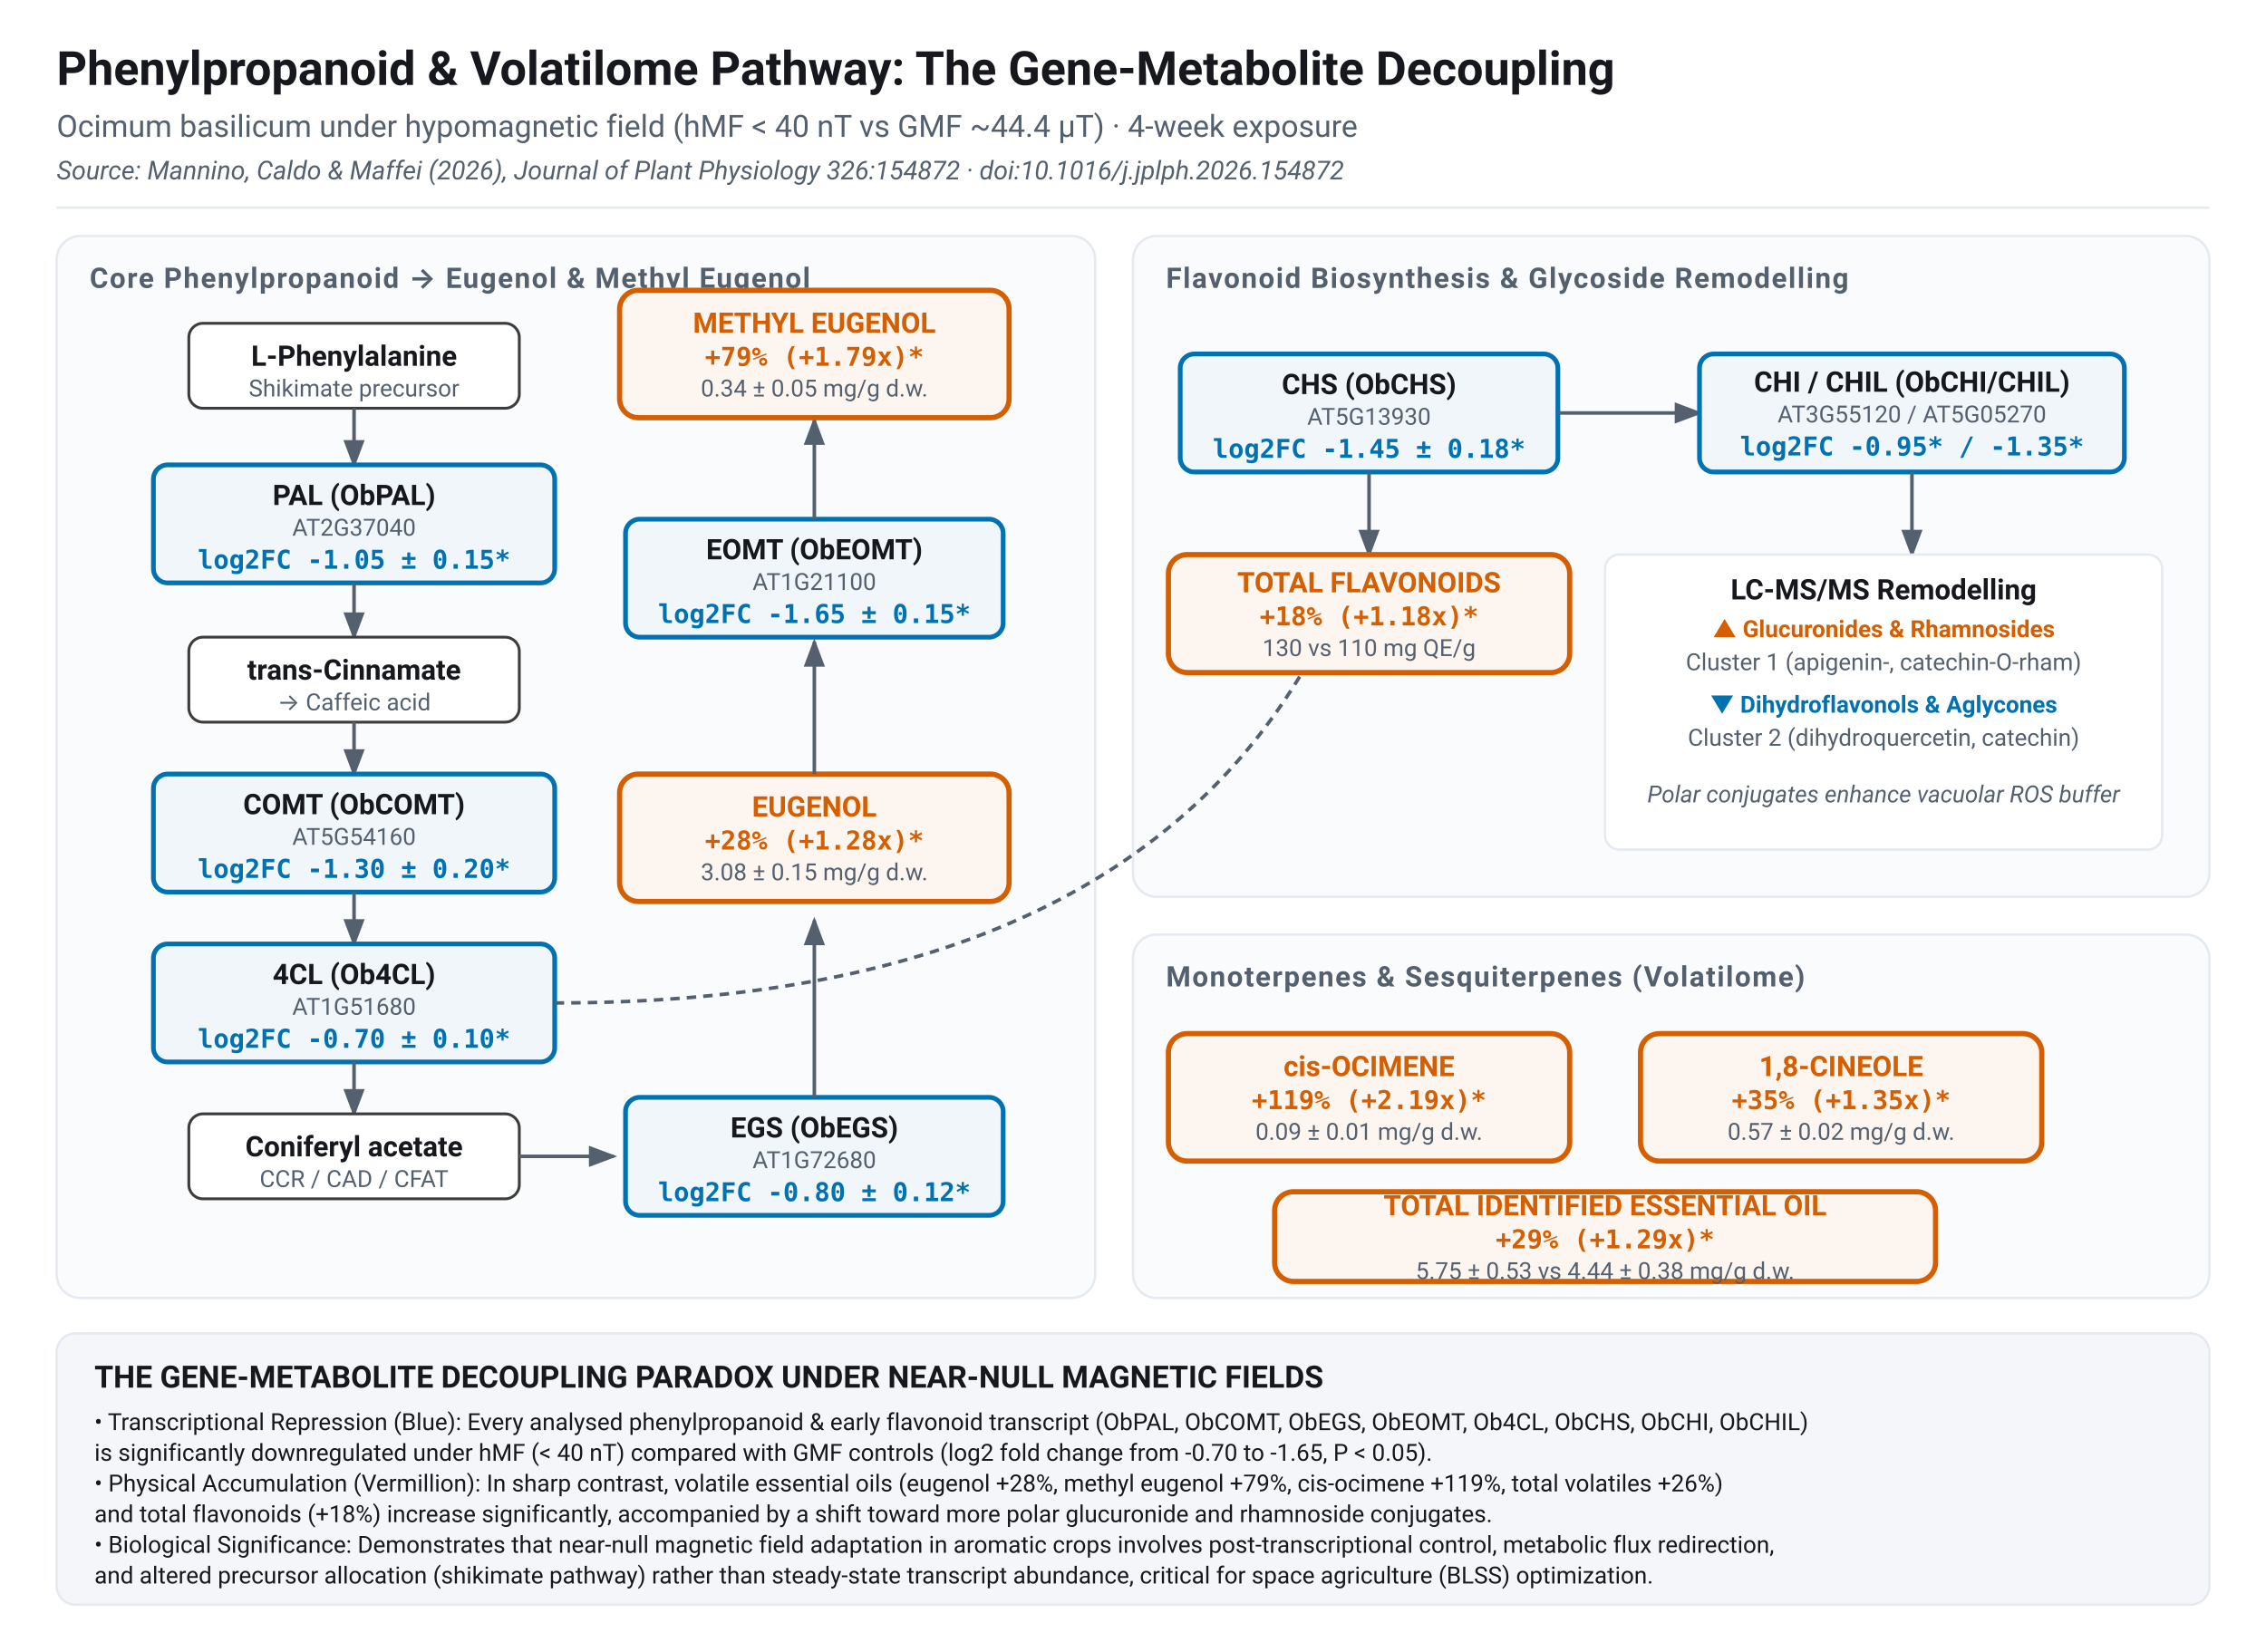
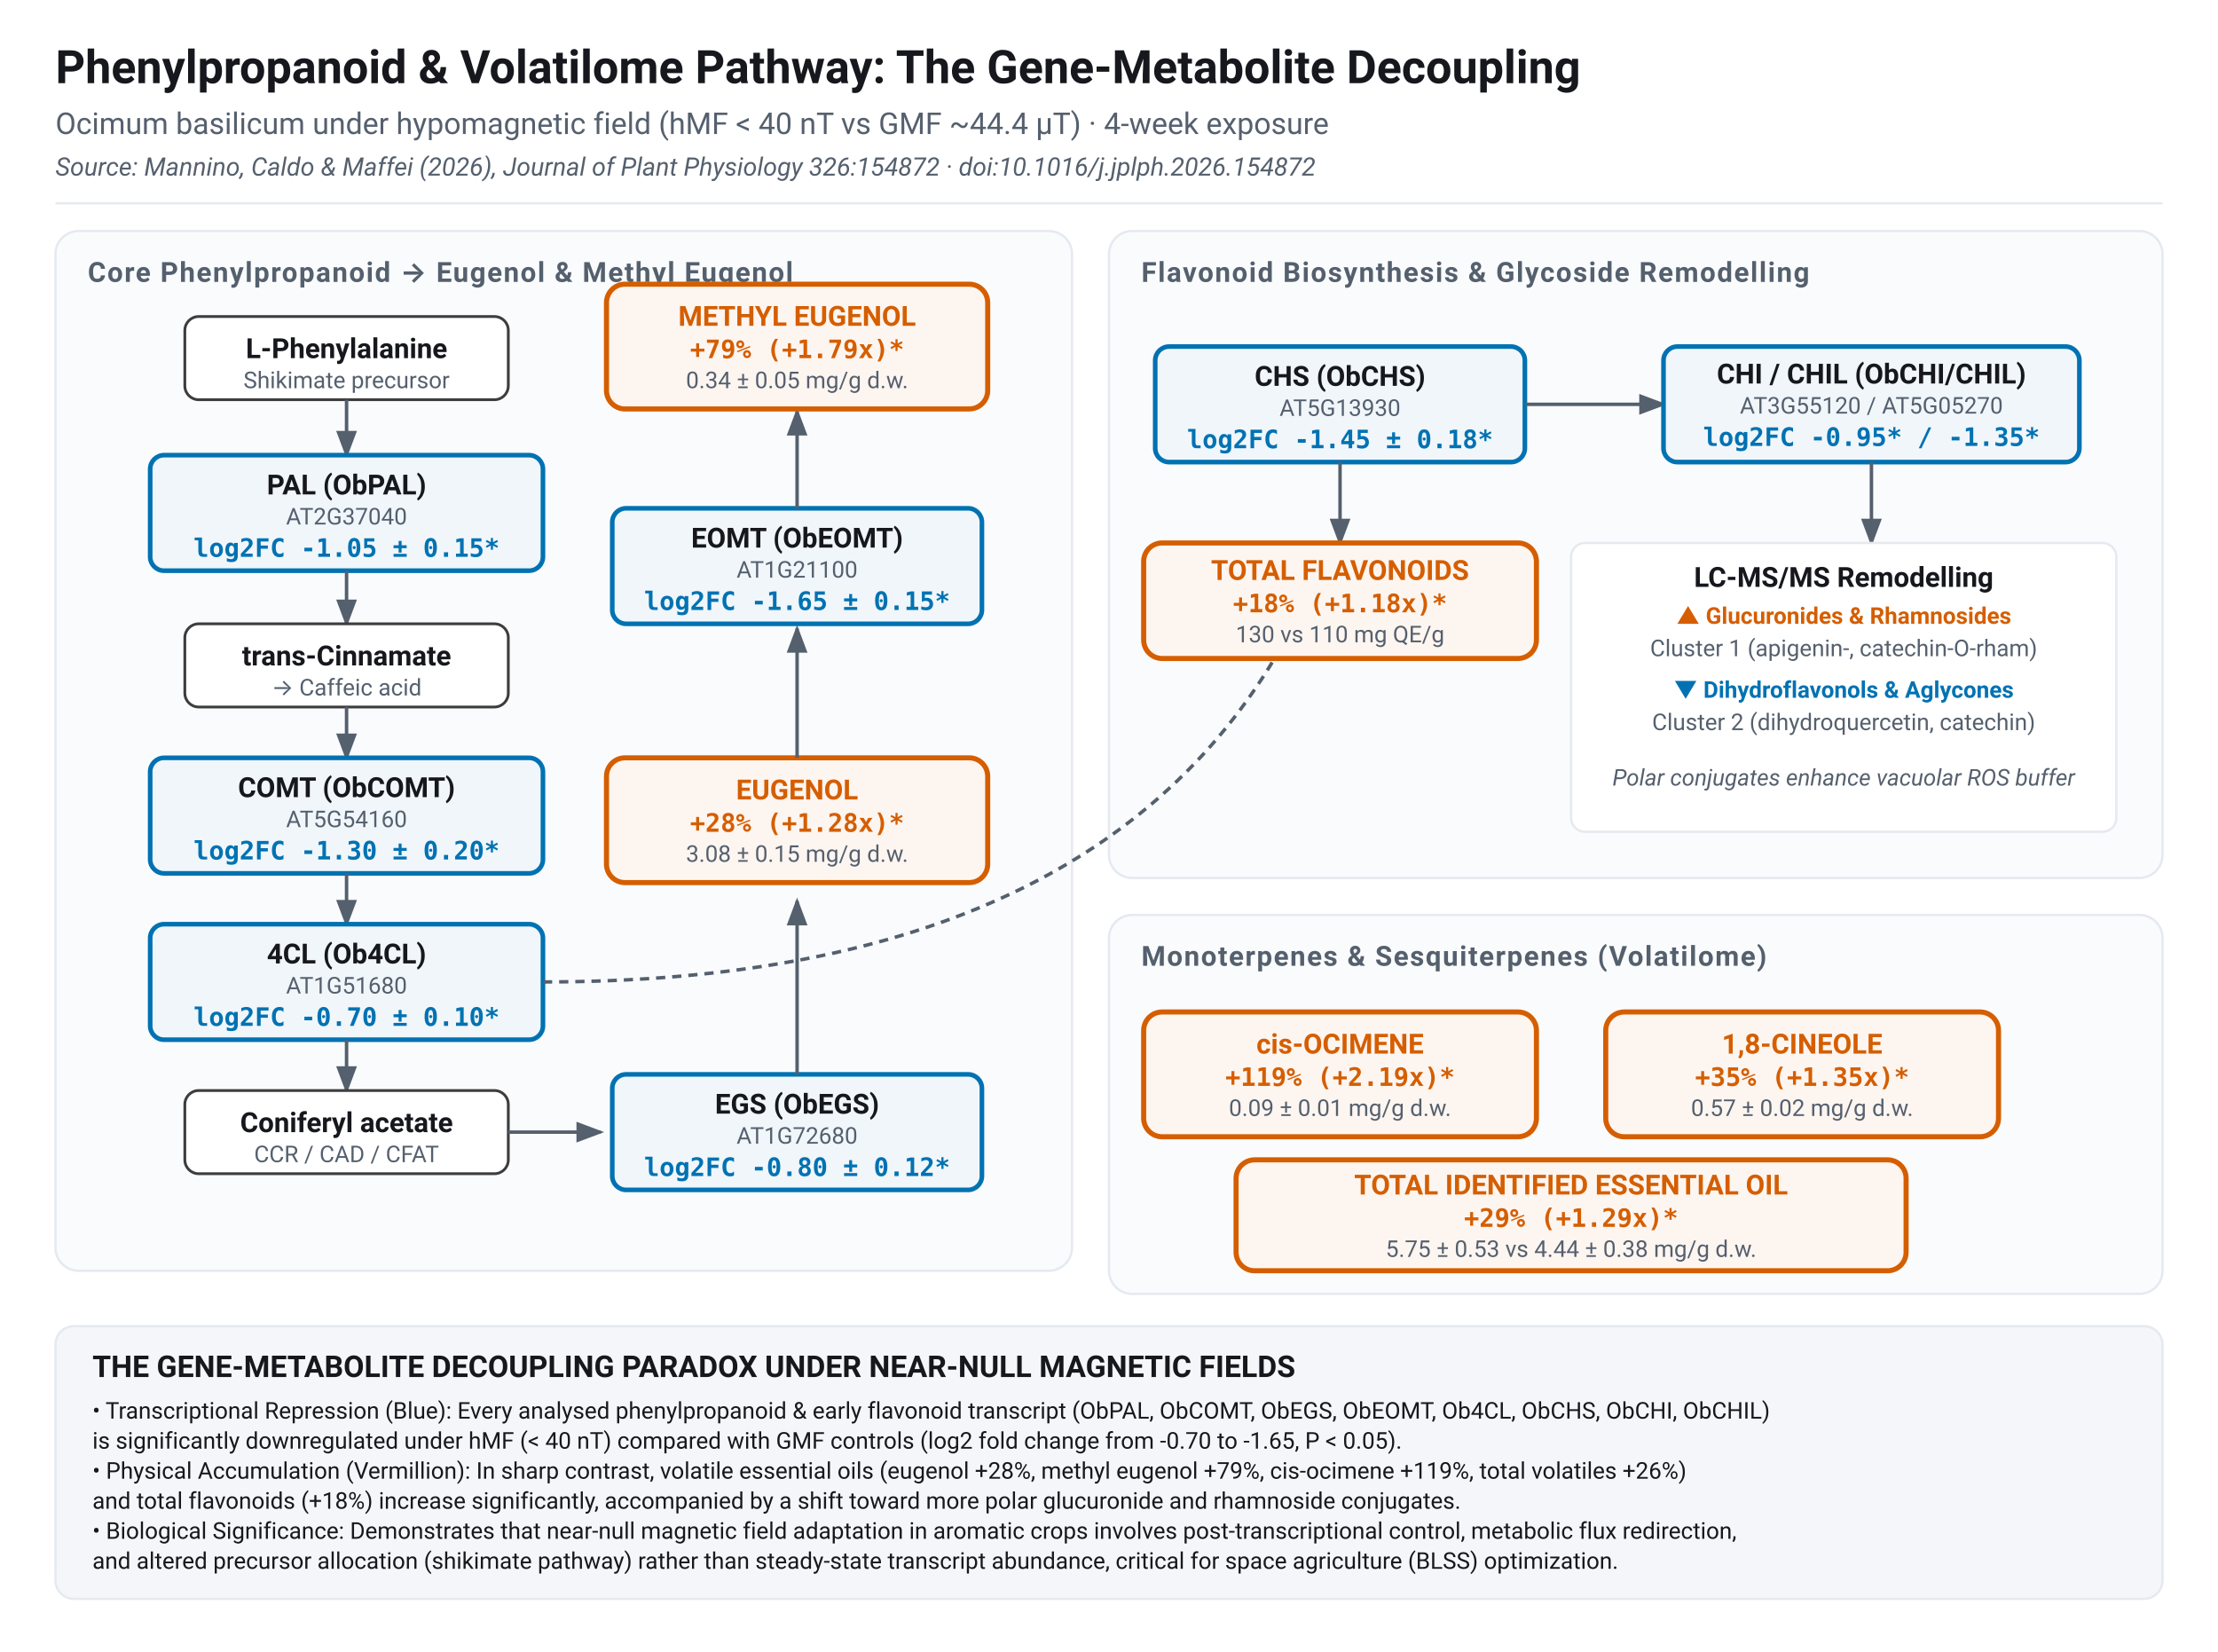
- <svg xmlns="http://www.w3.org/2000/svg" data-theme="light" viewBox="0 0 960.0 700.0" width="960.0" height="700.0">
+ <svg xmlns="http://www.w3.org/2000/svg" data-theme="light" viewBox="0 0 960.0 715.0" width="960.0" height="715.0">
  <style>

      .title { font: bold 20px -apple-system, BlinkMacSystemFont, "Segoe UI", Roboto, sans-serif; fill: #16181d; }
      .subtitle { font: 13px -apple-system, BlinkMacSystemFont, "Segoe UI", Roboto, sans-serif; fill: #55606e; }
      .provenance { font: italic 11px -apple-system, BlinkMacSystemFont, "Segoe UI", Roboto, sans-serif; fill: #55606e; }
      .box { fill: #f7f8fa; stroke: #16181d; stroke-width: 1.5; rx: 8px; }
      .box-chem { fill: #ffffff; stroke: #3d3d3d; stroke-width: 1.2; rx: 6px; }
      .box-transcript { fill: #f0f6fa; stroke: #0072B2; stroke-width: 2.0; rx: 6px; }
      .box-metabolite { fill: #fdf5f0; stroke: #D55E00; stroke-width: 2.2; rx: 8px; }
      .label-node { font: bold 12px -apple-system, BlinkMacSystemFont, "Segoe UI", Roboto, sans-serif; fill: #16181d; text-anchor: middle; }
      .label-sub { font: 10px -apple-system, BlinkMacSystemFont, "Segoe UI", Roboto, sans-serif; fill: #55606e; text-anchor: middle; }
      .label-stat-down { font: bold 11px ui-monospace, SFMono-Regular, Menlo, monospace; fill: #0072B2; text-anchor: middle; }
      .label-stat-up { font: bold 11px ui-monospace, SFMono-Regular, Menlo, monospace; fill: #D55E00; text-anchor: middle; }
      .arrow { stroke: #55606e; stroke-width: 1.5; fill: none; marker-end: url(#arrowhead); }
      .arrow-dashed { stroke: #55606e; stroke-width: 1.5; stroke-dasharray: 4,3; fill: none; marker-end: url(#arrowhead); }
      .band-label { font: bold 12px -apple-system, BlinkMacSystemFont, "Segoe UI", Roboto, sans-serif; fill: #55606e; text-transform: uppercase; letter-spacing: 0.05em; }
    
</style>
  <defs>
    <marker id="arrowhead" markerWidth="8" markerHeight="6" refX="7" refY="3" orient="auto">
      <polygon points="0 0, 8 3, 0 6" fill="#55606e" />
    </marker>
  </defs>
-   <rect width="960.0" height="700.0" fill="#ffffff" />
+   <rect width="960.0" height="715.0" fill="#ffffff" />
  <text class="title" x="24" y="36">Phenylpropanoid &amp; Volatilome Pathway: The Gene-Metabolite Decoupling</text>
  <text class="subtitle" x="24" y="58">Ocimum basilicum under hypomagnetic field (hMF &lt; 40 nT vs GMF ~44.4 µT) · 4-week exposure</text>
  <text class="provenance" x="24" y="76">Source: Mannino, Caldo &amp; Maffei (2026), Journal of Plant Physiology 326:154872 · doi:10.1016/j.jplph.2026.154872</text>
  <line x1="24" y1="88" x2="936.0" y2="88" stroke="#e5e9f0" stroke-width="1" />
  <rect x="24" y="100" width="440" height="450" fill="#fafbfc" stroke="#e5e9f0" rx="10" />
  <text class="band-label" x="38" y="122">Core Phenylpropanoid → Eugenol &amp; Methyl Eugenol</text>
  <rect x="480" y="100" width="456" height="280" fill="#fafbfc" stroke="#e5e9f0" rx="10" />
  <text class="band-label" x="494" y="122">Flavonoid Biosynthesis &amp; Glycoside Remodelling</text>
-   <rect x="480" y="396" width="456" height="154" fill="#fafbfc" stroke="#e5e9f0" rx="10" />
+   <rect x="480" y="396" width="456" height="164" fill="#fafbfc" stroke="#e5e9f0" rx="10" />
  <text class="band-label" x="494" y="418">Monoterpenes &amp; Sesquiterpenes (Volatilome)</text>
  <g class="node-chem">
    <rect class="box-chem" x="80.0" y="137.0" width="140" height="36" />
    <text class="label-node" x="150" y="155">L-Phenylalanine</text>
    <text class="label-sub" x="150" y="168">Shikimate precursor</text>
  </g>
  <path d="M 150 173 L 150 197" class="arrow" />
  <g class="node-transcript">
    <rect class="box-transcript" x="65.0" y="197.0" width="170" height="50" />
    <text class="label-node" x="150" y="214">PAL (ObPAL)</text>
    <text class="label-sub" x="150" y="227">AT2G37040</text>
    <text class="label-stat-down" x="150" y="241">log2FC -1.05 ± 0.15*</text>
  </g>
  <path d="M 150 247 L 150 270" class="arrow" />
  <g class="node-chem">
    <rect class="box-chem" x="80.0" y="270.0" width="140" height="36" />
    <text class="label-node" x="150" y="288">trans-Cinnamate</text>
    <text class="label-sub" x="150" y="301">→ Caffeic acid</text>
  </g>
  <path d="M 150 306 L 150 328" class="arrow" />
  <g class="node-transcript">
    <rect class="box-transcript" x="65.0" y="328.0" width="170" height="50" />
    <text class="label-node" x="150" y="345">COMT (ObCOMT)</text>
    <text class="label-sub" x="150" y="358">AT5G54160</text>
    <text class="label-stat-down" x="150" y="372">log2FC -1.30 ± 0.20*</text>
  </g>
  <path d="M 150 378 L 150 400" class="arrow" />
  <g class="node-transcript">
    <rect class="box-transcript" x="65.0" y="400.0" width="170" height="50" />
    <text class="label-node" x="150" y="417">4CL (Ob4CL)</text>
    <text class="label-sub" x="150" y="430">AT1G51680</text>
    <text class="label-stat-down" x="150" y="444">log2FC -0.70 ± 0.10*</text>
  </g>
  <path d="M 150 450 L 150 472" class="arrow" />
  <g class="node-chem">
    <rect class="box-chem" x="80.0" y="472.0" width="140" height="36" />
    <text class="label-node" x="150" y="490">Coniferyl acetate</text>
    <text class="label-sub" x="150" y="503">CCR / CAD / CFAT</text>
  </g>
  <path d="M 220 490 L 260 490" class="arrow" />
  <g class="node-transcript">
    <rect class="box-transcript" x="265.0" y="465.0" width="160" height="50" />
    <text class="label-node" x="345" y="482">EGS (ObEGS)</text>
    <text class="label-sub" x="345" y="495">AT1G72680</text>
    <text class="label-stat-down" x="345" y="509">log2FC -0.80 ± 0.12*</text>
  </g>
  <path d="M 345 465 L 345 390" class="arrow" />
  <g class="node-metabolite">
    <rect class="box-metabolite" x="262.5" y="328.0" width="165" height="54" />
    <text class="label-node" x="345" y="346" style="fill:#D55E00">EUGENOL</text>
    <text class="label-stat-up" x="345" y="360">+28% (+1.28x)*</text>
    <text class="label-sub" x="345" y="373">3.08 ± 0.15 mg/g d.w.</text>
  </g>
  <path d="M 345 328 L 345 272" class="arrow" />
  <g class="node-transcript">
    <rect class="box-transcript" x="265.0" y="220.0" width="160" height="50" />
    <text class="label-node" x="345" y="237">EOMT (ObEOMT)</text>
    <text class="label-sub" x="345" y="250">AT1G21100</text>
    <text class="label-stat-down" x="345" y="264">log2FC -1.65 ± 0.15*</text>
  </g>
  <path d="M 345 220 L 345 178" class="arrow" />
  <g class="node-metabolite">
    <rect class="box-metabolite" x="262.5" y="123.0" width="165" height="54" />
    <text class="label-node" x="345" y="141" style="fill:#D55E00">METHYL EUGENOL</text>
    <text class="label-stat-up" x="345" y="155">+79% (+1.79x)*</text>
    <text class="label-sub" x="345" y="168">0.34 ± 0.05 mg/g d.w.</text>
  </g>
  <path d="M 235 425 Q 480 425 560 270" class="arrow-dashed" />
  <g class="node-transcript">
    <rect class="box-transcript" x="500.0" y="150.0" width="160" height="50" />
    <text class="label-node" x="580" y="167">CHS (ObCHS)</text>
    <text class="label-sub" x="580" y="180">AT5G13930</text>
    <text class="label-stat-down" x="580" y="194">log2FC -1.45 ± 0.18*</text>
  </g>
  <path d="M 660 175 L 720 175" class="arrow" />
  <g class="node-transcript">
    <rect class="box-transcript" x="720" y="150" width="180" height="50" />
    <text class="label-node" x="810" y="166">CHI / CHIL (ObCHI/CHIL)</text>
    <text class="label-sub" x="810" y="179">AT3G55120 / AT5G05270</text>
    <text class="label-stat-down" x="810" y="193">log2FC -0.95* / -1.35*</text>
  </g>
  <path d="M 580 200 L 580 235" class="arrow" />
  <path d="M 810 200 L 810 235" class="arrow" />
  <g class="node-metabolite">
    <rect class="box-metabolite" x="495.0" y="235.0" width="170" height="50" />
    <text class="label-node" x="580" y="251" style="fill:#D55E00">TOTAL FLAVONOIDS</text>
    <text class="label-stat-up" x="580" y="265">+18% (+1.18x)*</text>
    <text class="label-sub" x="580" y="278">130 vs 110 mg QE/g</text>
  </g>
  <g>
    <rect x="680" y="235" width="236" height="125" fill="#ffffff" stroke="#e5e9f0" rx="6" />
    <text class="label-node" x="798" y="254" style="fill:#16181d">LC-MS/MS Remodelling</text>
    <text class="label-sub" x="798" y="270" style="fill:#D55E00;font-weight:600">▲ Glucuronides &amp; Rhamnosides</text>
    <text class="label-sub" x="798" y="284">Cluster 1 (apigenin-, catechin-O-rham)</text>
    <text class="label-sub" x="798" y="302" style="fill:#0072B2;font-weight:600">▼ Dihydroflavonols &amp; Aglycones</text>
    <text class="label-sub" x="798" y="316">Cluster 2 (dihydroquercetin, catechin)</text>
    <text class="label-sub" x="798" y="340" style="font-style:italic">Polar conjugates enhance vacuolar ROS buffer</text>
  </g>
  <g class="node-metabolite">
    <rect class="box-metabolite" x="495.0" y="438.0" width="170" height="54" />
    <text class="label-node" x="580" y="456" style="fill:#D55E00">cis-OCIMENE</text>
    <text class="label-stat-up" x="580" y="470">+119% (+2.19x)*</text>
    <text class="label-sub" x="580" y="483">0.09 ± 0.01 mg/g d.w.</text>
  </g>
  <g class="node-metabolite">
    <rect class="box-metabolite" x="695.0" y="438.0" width="170" height="54" />
    <text class="label-node" x="780" y="456" style="fill:#D55E00">1,8-CINEOLE</text>
    <text class="label-stat-up" x="780" y="470">+35% (+1.35x)*</text>
    <text class="label-sub" x="780" y="483">0.57 ± 0.02 mg/g d.w.</text>
  </g>
  <g class="node-metabolite">
-     <rect class="box-metabolite" x="540.0" y="505.0" width="280" height="38" />
-     <text class="label-node" x="680" y="515" style="fill:#D55E00">TOTAL IDENTIFIED ESSENTIAL OIL</text>
-     <text class="label-stat-up" x="680" y="529">+29% (+1.29x)*</text>
-     <text class="label-sub" x="680" y="542">5.75 ± 0.53 vs 4.44 ± 0.38 mg/g d.w.</text>
+     <rect class="box-metabolite" x="535.0" y="502.0" width="290" height="48" />
+     <text class="label-node" x="680" y="517" style="fill:#D55E00">TOTAL IDENTIFIED ESSENTIAL OIL</text>
+     <text class="label-stat-up" x="680" y="531">+29% (+1.29x)*</text>
+     <text class="label-sub" x="680" y="544">5.75 ± 0.53 vs 4.44 ± 0.38 mg/g d.w.</text>
  </g>
-   <rect x="24" y="565" width="912.0" height="115" fill="#f4f6fa" stroke="#e5e9f0" rx="8" />
-   <text class="label-node" x="40" y="588" style="text-anchor:start;fill:#16181d;font-size:13px">THE GENE-METABOLITE DECOUPLING PARADOX UNDER NEAR-NULL MAGNETIC FIELDS</text>
-   <text class="label-sub" x="40" y="606" style="text-anchor:start;font-size:10px;fill:#16181d">• Transcriptional Repression (Blue): Every analysed phenylpropanoid &amp; early flavonoid transcript (ObPAL, ObCOMT, ObEGS, ObEOMT, Ob4CL, ObCHS, ObCHI, ObCHIL)</text>
-   <text class="label-sub" x="40" y="619" style="text-anchor:start;font-size:10px;fill:#16181d">  is significantly downregulated under hMF (&lt; 40 nT) compared with GMF controls (log2 fold change from -0.70 to -1.65, P &lt; 0.05).</text>
-   <text class="label-sub" x="40" y="632" style="text-anchor:start;font-size:10px;fill:#16181d">• Physical Accumulation (Vermillion): In sharp contrast, volatile essential oils (eugenol +28%, methyl eugenol +79%, cis-ocimene +119%, total volatiles +26%)</text>
-   <text class="label-sub" x="40" y="645" style="text-anchor:start;font-size:10px;fill:#16181d">  and total flavonoids (+18%) increase significantly, accompanied by a shift toward more polar glucuronide and rhamnoside conjugates.</text>
-   <text class="label-sub" x="40" y="658" style="text-anchor:start;font-size:10px;fill:#16181d">• Biological Significance: Demonstrates that near-null magnetic field adaptation in aromatic crops involves post-transcriptional control, metabolic flux redirection,</text>
-   <text class="label-sub" x="40" y="671" style="text-anchor:start;font-size:10px;fill:#16181d">  and altered precursor allocation (shikimate pathway) rather than steady-state transcript abundance, critical for space agriculture (BLSS) optimization.</text>
+   <rect x="24" y="574" width="912.0" height="118" fill="#f4f6fa" stroke="#e5e9f0" rx="8" />
+   <text class="label-node" x="40" y="596" style="text-anchor:start;fill:#16181d;font-size:13px">THE GENE-METABOLITE DECOUPLING PARADOX UNDER NEAR-NULL MAGNETIC FIELDS</text>
+   <text class="label-sub" x="40" y="614" style="text-anchor:start;font-size:10px;fill:#16181d">• Transcriptional Repression (Blue): Every analysed phenylpropanoid &amp; early flavonoid transcript (ObPAL, ObCOMT, ObEGS, ObEOMT, Ob4CL, ObCHS, ObCHI, ObCHIL)</text>
+   <text class="label-sub" x="40" y="627" style="text-anchor:start;font-size:10px;fill:#16181d">  is significantly downregulated under hMF (&lt; 40 nT) compared with GMF controls (log2 fold change from -0.70 to -1.65, P &lt; 0.05).</text>
+   <text class="label-sub" x="40" y="640" style="text-anchor:start;font-size:10px;fill:#16181d">• Physical Accumulation (Vermillion): In sharp contrast, volatile essential oils (eugenol +28%, methyl eugenol +79%, cis-ocimene +119%, total volatiles +26%)</text>
+   <text class="label-sub" x="40" y="653" style="text-anchor:start;font-size:10px;fill:#16181d">  and total flavonoids (+18%) increase significantly, accompanied by a shift toward more polar glucuronide and rhamnoside conjugates.</text>
+   <text class="label-sub" x="40" y="666" style="text-anchor:start;font-size:10px;fill:#16181d">• Biological Significance: Demonstrates that near-null magnetic field adaptation in aromatic crops involves post-transcriptional control, metabolic flux redirection,</text>
+   <text class="label-sub" x="40" y="679" style="text-anchor:start;font-size:10px;fill:#16181d">  and altered precursor allocation (shikimate pathway) rather than steady-state transcript abundance, critical for space agriculture (BLSS) optimization.</text>
</svg>
